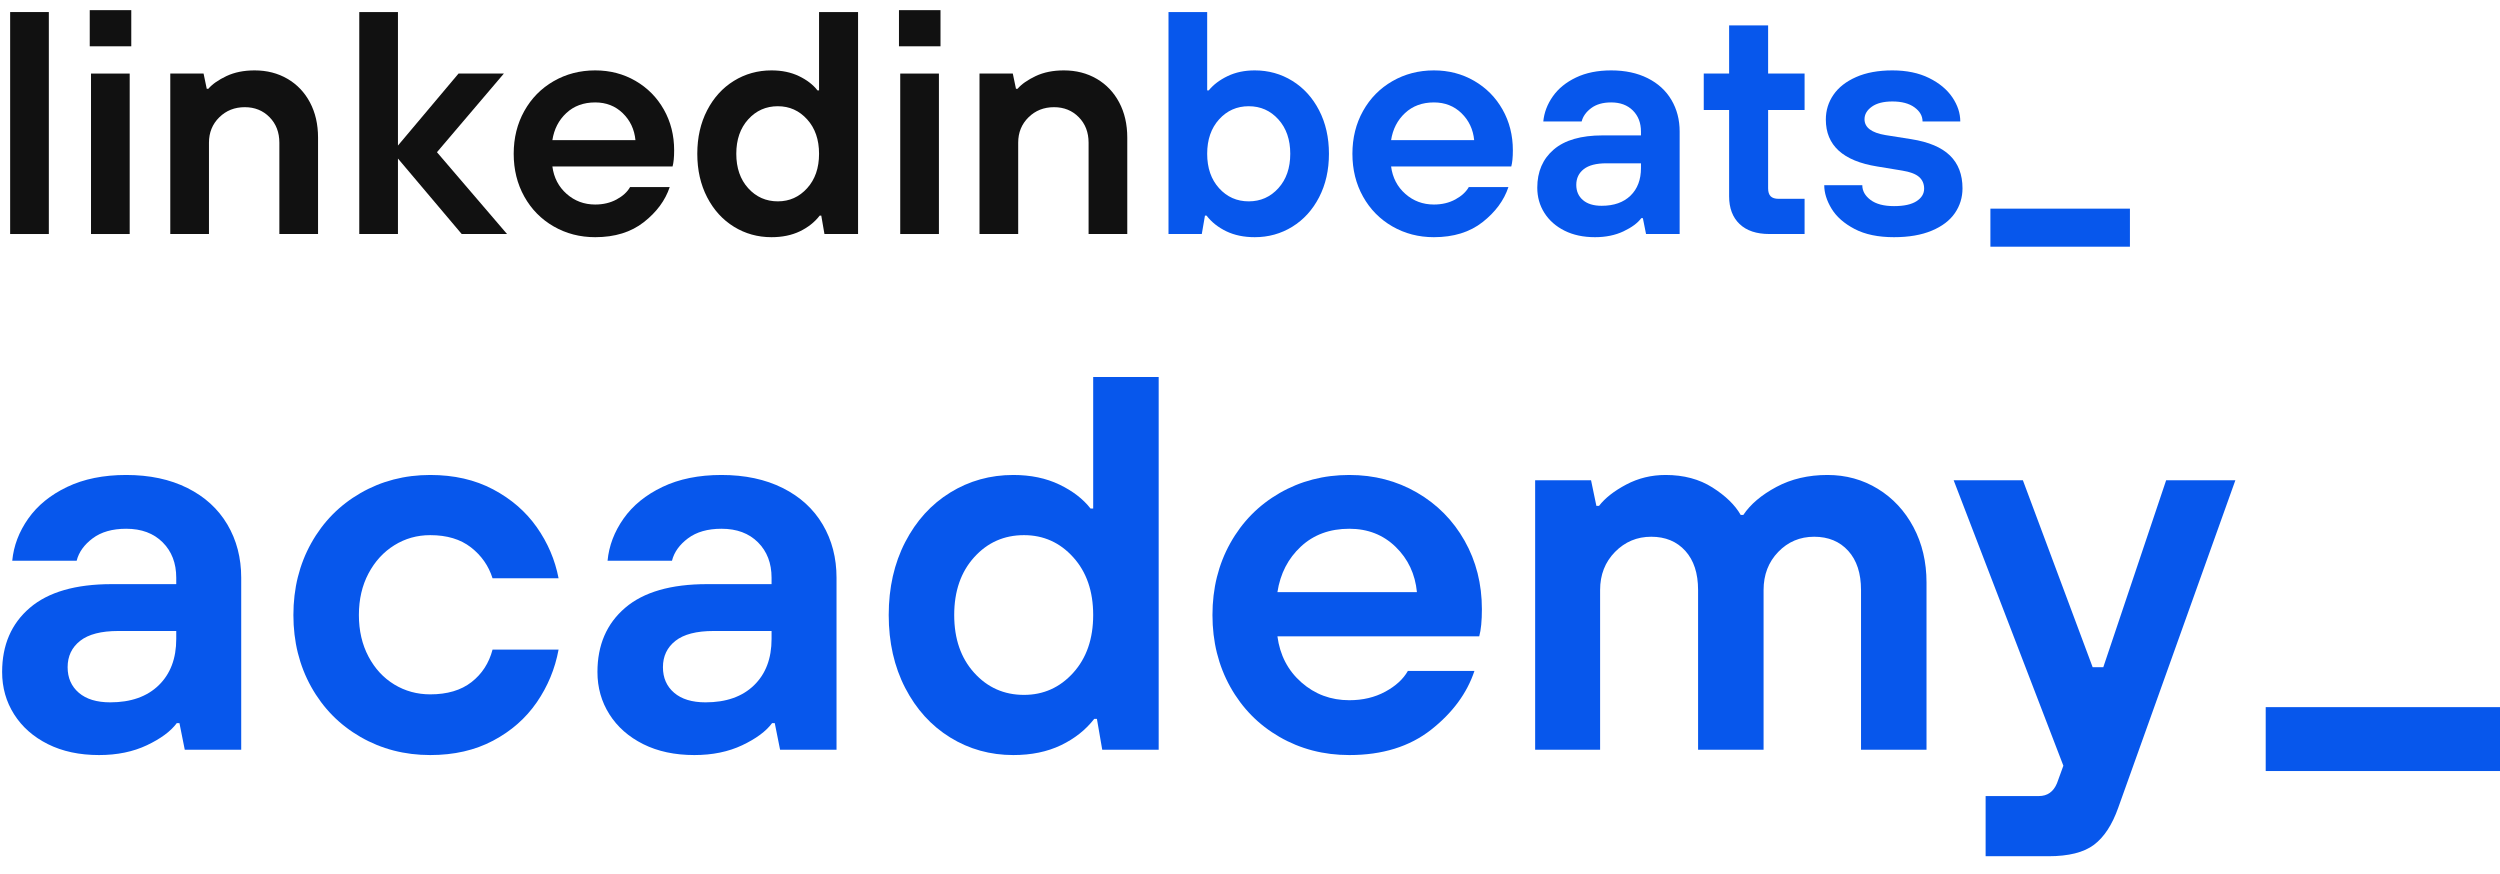
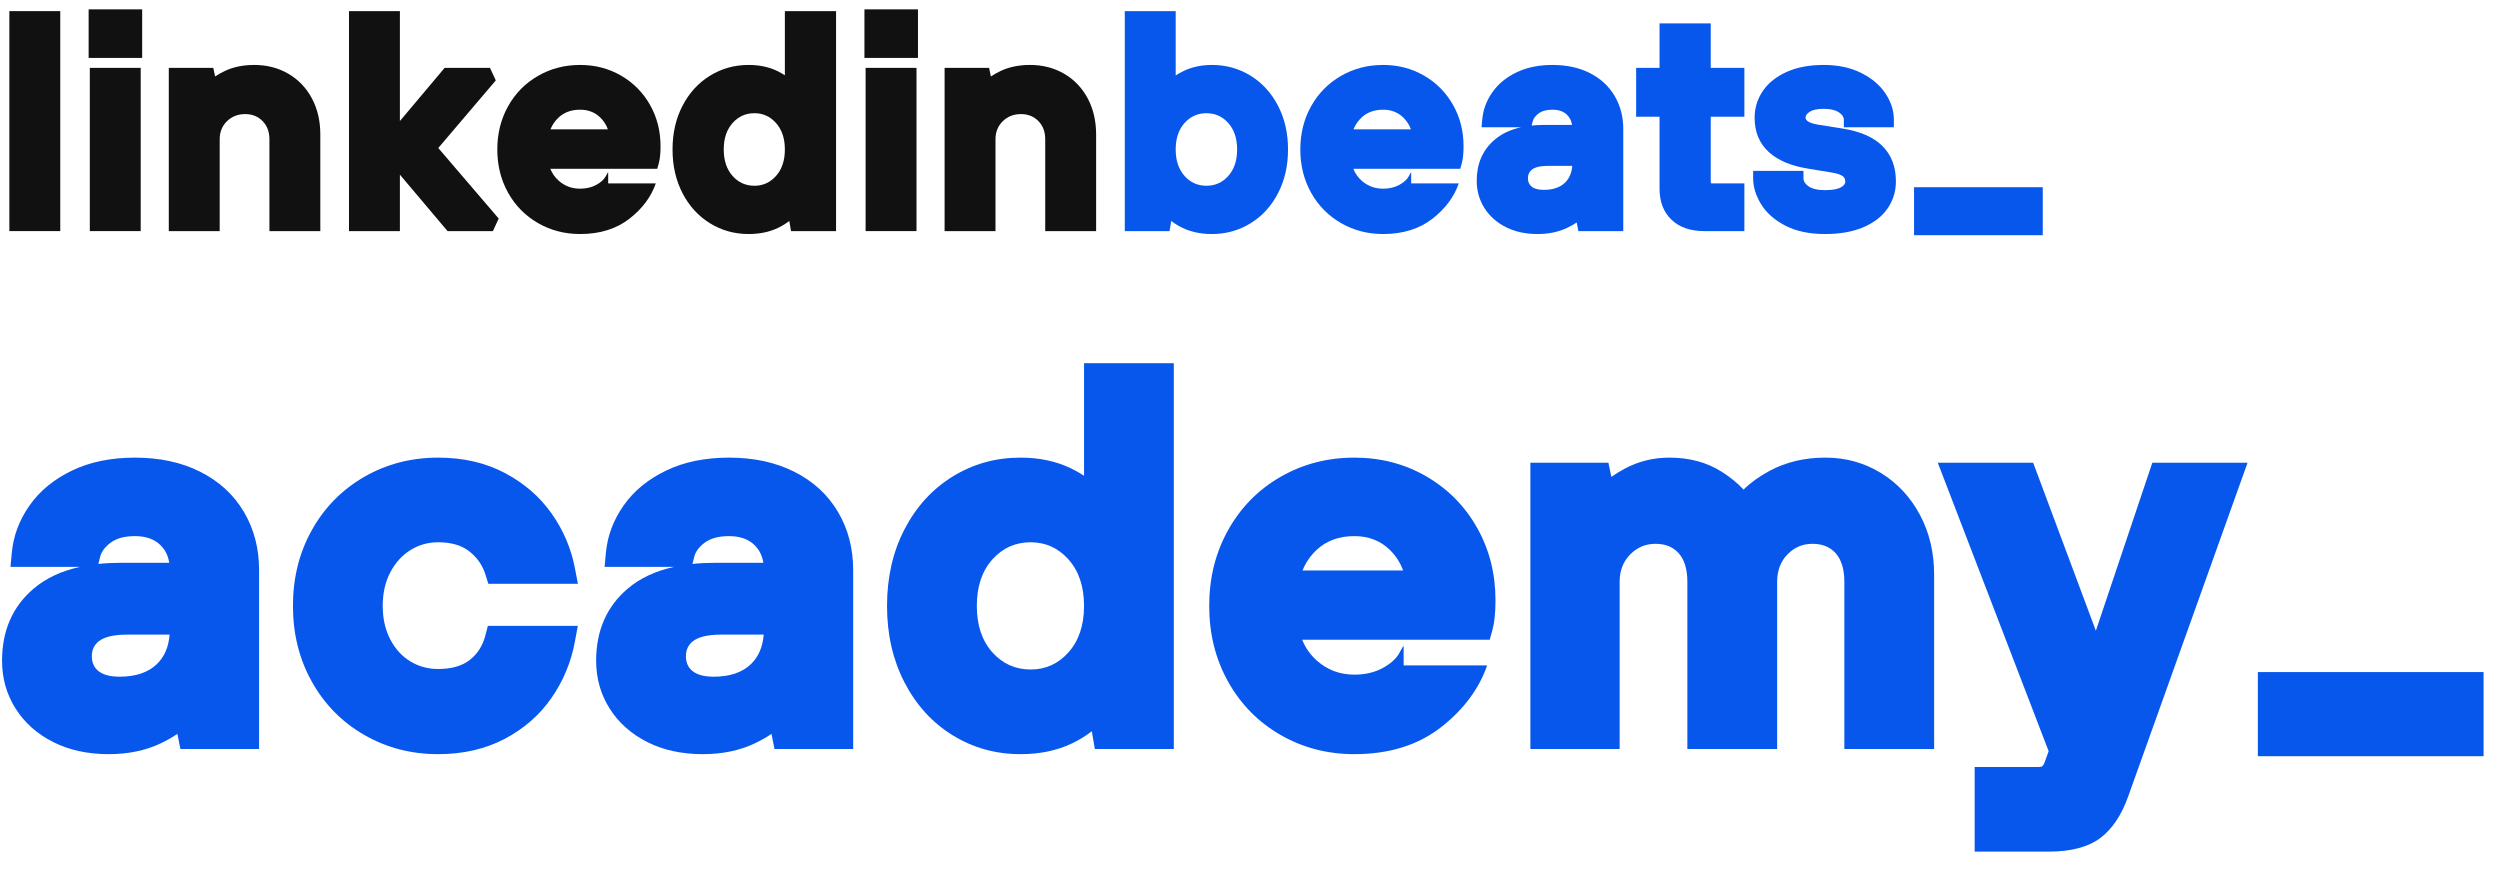
- <svg xmlns="http://www.w3.org/2000/svg" viewBox="0 0 4695.0 1640" width="4695.0" height="1640" role="img" aria-label="LinkedIn Beats academy">
-   <g transform="translate(0 0) scale(0.595504)">
-     <g transform="translate(-37 738) scale(1 -1)">
-       <path fill="#111111" transform="translate(0.000 0)" d="M191 0H69V700H191Z" />
-       <path fill="#111111" transform="translate(260.000 0)" d="M186 0H64V506H186ZM191 592H60V706H191Z" />
-       <path fill="#111111" transform="translate(510.000 0)" d="M64 0V506H169L179 458H184Q203 480 241.0 498.0Q279 516 330 516Q388 516 433.5 489.5Q479 463 504.5 415.0Q530 367 530 304V0H408V288Q408 337 377.0 368.5Q346 400 299 400Q251 400 218.5 368.0Q186 336 186 288V0Z" />
-       <path fill="#111111" transform="translate(1101.000 0)" d="M191 0H69V700H191V279L382 506H525L314 258L535 0H392L191 238Z" />
-       <path fill="#111111" transform="translate(1620.000 0)" d="M37 253Q37 328 70.5 388.0Q104 448 163.0 482.0Q222 516 294 516Q364 516 421.0 483.0Q478 450 510.5 392.5Q543 335 543 264Q543 231 538 213H159Q166 160 204.0 126.5Q242 93 294 93Q332 93 361.5 109.0Q391 125 404 148H529Q508 85 447.5 37.5Q387 -10 294 -10Q222 -10 163.0 24.0Q104 58 70.5 118.0Q37 178 37 253ZM421 296Q416 347 381.0 381.0Q346 415 294 415Q239 415 203.0 381.5Q167 348 159 296Z" />
-       <path fill="#111111" transform="translate(2199.000 0)" d="M37 253Q37 330 68.0 390.0Q99 450 152.5 483.0Q206 516 271 516Q320 516 357.5 498.0Q395 480 416 453H421V700H544V0H438L428 58H423Q399 27 360.5 8.5Q322 -10 271 -10Q206 -10 152.5 23.0Q99 56 68.0 116.0Q37 176 37 253ZM421 253Q421 320 383.5 361.5Q346 403 291 403Q235 403 197.5 361.5Q160 320 160 253Q160 186 197.5 144.5Q235 103 291 103Q346 103 383.5 144.5Q421 186 421 253Z" />
-       <path fill="#111111" transform="translate(2812.000 0)" d="M186 0H64V506H186ZM191 592H60V706H191Z" />
-       <path fill="#111111" transform="translate(3062.000 0)" d="M64 0V506H169L179 458H184Q203 480 241.0 498.0Q279 516 330 516Q388 516 433.5 489.5Q479 463 504.5 415.0Q530 367 530 304V0H408V288Q408 337 377.0 368.5Q346 400 299 400Q251 400 218.5 368.0Q186 336 186 288V0Z" />
-       <path fill="#0757ec" transform="translate(3653.000 0)" d="M189 58H184L174 0H69V700H191V453H196Q218 480 255.5 498.0Q293 516 341 516Q406 516 459.5 483.0Q513 450 544.0 390.0Q575 330 575 253Q575 176 544.0 116.0Q513 56 459.5 23.0Q406 -10 341 -10Q290 -10 251.5 8.5Q213 27 189 58ZM453 253Q453 320 415.5 361.5Q378 403 322 403Q266 403 228.5 361.5Q191 320 191 253Q191 186 228.5 144.5Q266 103 322 103Q378 103 415.5 144.5Q453 186 453 253Z" />
-       <path fill="#0757ec" transform="translate(4265.000 0)" d="M37 253Q37 328 70.5 388.0Q104 448 163.0 482.0Q222 516 294 516Q364 516 421.0 483.0Q478 450 510.5 392.5Q543 335 543 264Q543 231 538 213H159Q166 160 204.0 126.5Q242 93 294 93Q332 93 361.5 109.0Q391 125 404 148H529Q508 85 447.5 37.5Q387 -10 294 -10Q222 -10 163.0 24.0Q104 58 70.5 118.0Q37 178 37 253ZM421 296Q416 347 381.0 381.0Q346 415 294 415Q239 415 203.0 381.5Q167 348 159 296Z" />
-       <path fill="#0757ec" transform="translate(4844.000 0)" d="M41 146Q41 222 93.0 266.5Q145 311 247 311H368V323Q368 364 342.5 389.5Q317 415 274 415Q235 415 211.0 397.0Q187 379 181 355H60Q64 397 90.0 434.0Q116 471 163.0 493.5Q210 516 274 516Q340 516 389.0 491.5Q438 467 464.0 423.0Q490 379 490 323V0H384L374 50H369Q352 27 313.0 8.5Q274 -10 223 -10Q168 -10 127.0 10.5Q86 31 63.5 66.5Q41 102 41 146ZM368 208V223H259Q211 223 187.5 204.5Q164 186 164 155Q164 125 185.0 107.0Q206 89 244 89Q302 89 335.0 121.0Q368 153 368 208Z" />
-       <path fill="#0757ec" transform="translate(5385.000 0)" d="M232 0Q171 0 138.0 31.5Q105 63 105 119V391H25V506H105V658H228V506H343V391H228V144Q228 127 236.0 119.0Q244 111 261 111H343V0Z" />
-       <path fill="#0757ec" transform="translate(5763.000 0)" d="M27 154H147Q147 127 173.0 107.5Q199 88 247 88Q294 88 318.0 103.5Q342 119 342 143Q342 166 326.0 180.0Q310 194 273 200L194 213Q32 239 32 361Q32 404 56.0 439.0Q80 474 127.5 495.0Q175 516 242 516Q309 516 357.5 492.0Q406 468 431.0 431.0Q456 394 456 355H337Q337 381 311.5 399.5Q286 418 242 418Q200 418 177.0 401.5Q154 385 154 362Q154 323 220 312L302 299Q384 286 423.5 247.5Q463 209 463 144Q463 101 439.0 66.0Q415 31 366.0 10.5Q317 -10 247 -10Q172 -10 122.5 16.0Q73 42 50.0 80.0Q27 118 27 154Z" />
+ <svg xmlns="http://www.w3.org/2000/svg" viewBox="0 0 4873.0 1692" width="4873.0" height="1692" role="img" aria-label="LinkedIn Beats academy">
+   <g transform="translate(0 0) scale(0.570207)">
+     <g transform="translate(-11 764) scale(1 -1)">
+       <path fill="#111111" transform="translate(0.000 0)" d="M43.0 -26.0H217.0V726.0H43.0Z" />
+       <path fill="#111111" transform="translate(280.000 0)" d="M212.0 -26.0V532.0H38.0V-26.0ZM217.0 566.0V732.0H34.0V566.0Z" />
+       <path fill="#111111" transform="translate(550.000 0)" d="M38.0 -26.0H212.0V288.0Q212.0 325.112 236.742 349.473Q261.652 374.0 299.0 374.0Q335.108 374.0 358.469 350.263Q382.0 326.352 382.0 288.0V-26.0H556.0V304.0Q556.0 373.478 527.461 427.198Q498.486 481.739 446.585 511.967Q395.02 542.0 330.0 542.0Q273.153 542.0 229.87 521.497Q211.125 512.618 196.259 502.634L190.142 532.0H38.0Z" />
+       <path fill="#111111" transform="translate(1161.000 0)" d="M217.0 -26.0V166.918L379.926 -26L535.0 -26.0L554.746 16.914L348.186 258.057L544.803 489.152L525.0 532.0H369.897L217.0 350.284V726.0H43.0V-26.0Z" />
+       <path fill="#111111" transform="translate(1700.000 0)" d="M11.0 253.0Q11.0 171.233 47.799 105.325Q84.798 39.057 150.018 1.473Q215.045 -36.0 294.0 -36.0Q395.987 -36 463.556 17.05Q528.879 68.336 552.721 137.0H390.0V174.0H388.83L381.365 160.793Q372.04 144.295 349.104 131.855Q325.403 119.0 294.0 119.0Q251.824 119.0 221.194 146.003Q201.676 163.209 192.255 187.0H557.762L563.051 206.041Q569.0 227.456 569.0 264.0Q569.0 341.839 533.135 405.293Q497.152 468.955 434.027 505.501Q370.983 542.0 294.0 542.0Q215.045 542.0 150.018 504.527Q84.798 466.943 47.799 400.675Q11.0 334.767 11.0 253.0ZM388.902 322.0H192.812Q202.289 345.323 220.712 362.466Q249.226 389.0 294.0 389.0Q335.451 389.0 362.884 362.351Q380.728 345.016 388.902 322.0Z" />
+       <path fill="#111111" transform="translate(2299.000 0)" d="M11.0 253.0Q11.0 169.68 44.901 104.065Q79.212 37.658 138.85 0.871Q198.626 -36.0 271.0 -36.0Q327.923 -36.0 371.761 -14.935Q392.802 -4.824 410.127 8.641L416.099 -26.0H570.0V726.0H395.0V506.695Q382.857 514.669 368.751 521.44Q325.917 542.0 271.0 542.0Q198.626 542.0 138.85 505.129Q79.212 468.342 44.901 401.935Q11.0 336.32 11.0 253.0ZM395.0 253.0Q395.0 196.007 364.209 161.932Q334.452 129.0 291.0 129.0Q246.548 129.0 216.791 161.932Q186.0 196.007 186.0 253Q186.0 309.993 216.791 344.068Q246.548 377.0 291.0 377.0Q334.452 377.0 364.209 344.068Q395.0 309.993 395.0 253.0Z" />
+       <path fill="#111111" transform="translate(2932.000 0)" d="M212.0 -26.0V532.0H38.0V-26.0ZM217.0 566.0V732.0H34.0V566.0Z" />
+       <path fill="#111111" transform="translate(3202.000 0)" d="M38.0 -26.0H212.0V288.0Q212.0 325.112 236.742 349.473Q261.652 374.0 299.0 374.0Q335.108 374.0 358.469 350.263Q382.0 326.352 382.0 288.0V-26.0H556.0V304.0Q556.0 373.478 527.461 427.198Q498.486 481.739 446.585 511.967Q395.02 542.0 330.0 542.0Q273.153 542.0 229.87 521.497Q211.125 512.618 196.259 502.634L190.142 532.0H38.0Z" />
+       <path fill="#0757ec" transform="translate(3813.000 0)" d="M201.873 8.641Q219.198 -4.824 240.239 -14.935Q284.077 -36.0 341.0 -36.0Q413.374 -36.0 473.15 0.871Q532.788 37.658 567.099 104.065Q601.0 169.68 601.0 253.0Q601.0 336.32 567.099 401.935Q532.788 468.342 473.15 505.129Q413.374 542.0 341.0 542.0Q287.083 542.0 244.249 521.44Q229.625 514.42 217.0 506.114V726.0H43.0V-26.0H195.901L201.873 8.641ZM427.0 253.0Q427.0 196.007 396.209 161.932Q366.452 129.0 322.0 129.0Q277.548 129.0 247.791 161.932Q217.0 196.007 217.0 253Q217.0 309.993 247.791 344.068Q277.548 377.0 322.0 377.0Q366.452 377.0 396.209 344.068Q427.0 309.993 427.0 253.0Z" />
+       <path fill="#0757ec" transform="translate(4445.000 0)" d="M11.0 253.0Q11.0 171.233 47.799 105.325Q84.798 39.057 150.018 1.473Q215.045 -36.0 294.0 -36.0Q395.987 -36 463.556 17.05Q528.879 68.336 552.721 137.0H390.0V174.0H388.83L381.365 160.793Q372.04 144.295 349.104 131.855Q325.403 119.0 294.0 119.0Q251.824 119.0 221.194 146.003Q201.676 163.209 192.255 187.0H557.762L563.051 206.041Q569.0 227.456 569.0 264.0Q569.0 341.839 533.135 405.293Q497.152 468.955 434.027 505.501Q370.983 542.0 294.0 542.0Q215.045 542.0 150.018 504.527Q84.798 466.943 47.799 400.675Q11.0 334.767 11.0 253.0ZM388.902 322.0H192.812Q202.289 345.323 220.712 362.466Q249.226 389.0 294.0 389.0Q335.451 389.0 362.884 362.351Q380.728 345.016 388.902 322.0Z" />
+       <path fill="#0757ec" transform="translate(5044.000 0)" d="M15.0 146.0Q15.0 94.455 41.539 52.581Q67.908 10.977 115.372 -12.755Q161.862 -36.0 223.0 -36.0Q279.854 -36.0 324.143 -14.991Q342.459 -6.303 356.777 3.542L362.685 -26.0H516.0V323.0Q516.0 386.108 486.384 436.227Q456.484 486.827 400.628 514.755Q346.138 542.0 274.0 542.0Q204.097 542.0 151.773 516.951Q98.638 491.514 68.727 448.949Q38.77 406.317 34.117 357.465L31.406 329.0H166.62Q111.849 316.851 76.095 286.254Q15.0 233.971 15.0 146.0ZM341.584 197.0Q338.769 160.872 316.9 139.665Q291.464 115.0 244.0 115.0Q215.618 115.0 201.921 126.741Q190.0 136.958 190.0 155.0Q190.0 173.378 203.583 184.071Q220.006 197.0 259.0 197.0H341.584ZM340.938 337.0H247.0Q223.738 337.0 202.749 334.796L206.224 348.694Q209.985 363.739 226.6 376.2Q243.667 389.0 274.0 389.0Q306.23 389.0 324.115 371.115Q337.642 357.589 340.938 337.0Z" />
+       <path fill="#0757ec" transform="translate(5605.000 0)" d="M232.0 -26.0H369.0V137.0H261.0Q256.966 137.0 254.629 137.629Q254.0 139.966 254.0 144.0V365.0H369.0V532.0H254.0V684.0H79.0V532.0H-1.0V365.0H79.0V119.0Q79.0 51.875 120.048 12.693Q160.583 -26.0 232.0 -26.0Z" />
+       <path fill="#0757ec" transform="translate(6003.000 0)" d="M1.0 180.0V154.0Q1.0 110.744 27.757 66.537Q54.504 22.347 110.41 -7.018Q165.587 -36.0 247.0 -36.0Q322.22 -36.0 376.035 -13.485Q432.107 9.973 460.443 51.296Q489.0 92.942 489.0 144.0Q489.0 219.965 441.648 266.119Q396.231 310.386 306.071 324.679L224.274 337.646Q180.0 345.025 180.0 362.0Q180.0 371.654 192.156 380.374Q208.362 392.0 242.0 392.0Q277.562 392.0 296.232 378.455Q311.0 367.741 311.0 355.0V329.0H482.0V355.0Q482.0 401.96 452.543 445.556Q423.694 488.254 369.031 515.303Q315.081 542.0 242.0 542.0Q169.509 542.0 116.987 518.78Q62.733 494.794 34.557 453.704Q6.0 412.058 6.0 361.0Q6 288.536 54.963 243.805Q101.203 201.561 189.778 187.345L268.838 174.335Q298.485 169.528 308.879 160.433Q316.0 154.202 316.0 143.0Q316.0 133.159 303.894 125.341Q286.334 114.0 247.0 114.0Q207.667 114.0 188.6 128.3Q173.0 140 173.0 154.0V180.0H1.0Z" />
    </g>
-     <rect data-afterbeat="true" x="6277.000" y="658" width="440" height="120" fill="#0757ec" />
+     <rect data-afterbeat="true" x="6543.000" y="640" width="440" height="164" fill="#0757ec" />
  </g>
  <g transform="translate(0 670) scale(1)">
-     <g transform="translate(-37 738) scale(1 -1)">
-       <path fill="#0757ec" transform="translate(0.000 0)" d="M41 146Q41 222 93.0 266.5Q145 311 247 311H368V323Q368 364 342.5 389.5Q317 415 274 415Q235 415 211.0 397.0Q187 379 181 355H60Q64 397 90.0 434.0Q116 471 163.0 493.5Q210 516 274 516Q340 516 389.0 491.5Q438 467 464.0 423.0Q490 379 490 323V0H384L374 50H369Q352 27 313.0 8.5Q274 -10 223 -10Q168 -10 127.0 10.5Q86 31 63.5 66.5Q41 102 41 146ZM368 208V223H259Q211 223 187.5 204.5Q164 186 164 155Q164 125 185.0 107.0Q206 89 244 89Q302 89 335.0 121.0Q368 153 368 208Z" />
-       <path fill="#0757ec" transform="translate(551.000 0)" d="M37 253Q37 328 70.5 388.0Q104 448 163.0 482.0Q222 516 294 516Q361 516 412.0 489.0Q463 462 494.0 418.0Q525 374 535 322H411Q400 357 370.5 380.0Q341 403 294 403Q257 403 226.5 384.0Q196 365 178.0 331.0Q160 297 160 253Q160 209 178.0 175.0Q196 141 226.5 122.5Q257 104 294 104Q342 104 371.5 127.0Q401 150 411 188H535Q525 134 494.0 89.0Q463 44 412.0 17.0Q361 -10 294 -10Q222 -10 163.0 24.0Q104 58 70.5 118.0Q37 178 37 253Z" />
-       <path fill="#0757ec" transform="translate(1118.000 0)" d="M41 146Q41 222 93.0 266.5Q145 311 247 311H368V323Q368 364 342.5 389.5Q317 415 274 415Q235 415 211.0 397.0Q187 379 181 355H60Q64 397 90.0 434.0Q116 471 163.0 493.5Q210 516 274 516Q340 516 389.0 491.5Q438 467 464.0 423.0Q490 379 490 323V0H384L374 50H369Q352 27 313.0 8.5Q274 -10 223 -10Q168 -10 127.0 10.5Q86 31 63.5 66.5Q41 102 41 146ZM368 208V223H259Q211 223 187.5 204.5Q164 186 164 155Q164 125 185.0 107.0Q206 89 244 89Q302 89 335.0 121.0Q368 153 368 208Z" />
-       <path fill="#0757ec" transform="translate(1669.000 0)" d="M37 253Q37 330 68.0 390.0Q99 450 152.5 483.0Q206 516 271 516Q320 516 357.5 498.0Q395 480 416 453H421V700H544V0H438L428 58H423Q399 27 360.5 8.5Q322 -10 271 -10Q206 -10 152.5 23.0Q99 56 68.0 116.0Q37 176 37 253ZM421 253Q421 320 383.5 361.5Q346 403 291 403Q235 403 197.5 361.5Q160 320 160 253Q160 186 197.5 144.5Q235 103 291 103Q346 103 383.5 144.5Q421 186 421 253Z" />
-       <path fill="#0757ec" transform="translate(2277.000 0)" d="M37 253Q37 328 70.5 388.0Q104 448 163.0 482.0Q222 516 294 516Q364 516 421.0 483.0Q478 450 510.5 392.5Q543 335 543 264Q543 231 538 213H159Q166 160 204.0 126.5Q242 93 294 93Q332 93 361.5 109.0Q391 125 404 148H529Q508 85 447.5 37.5Q387 -10 294 -10Q222 -10 163.0 24.0Q104 58 70.5 118.0Q37 178 37 253ZM421 296Q416 347 381.0 381.0Q346 415 294 415Q239 415 203.0 381.5Q167 348 159 296Z" />
-       <path fill="#0757ec" transform="translate(2856.000 0)" d="M64 0V506H169L179 458H184Q201 480 235.0 498.0Q269 516 309 516Q360 516 397.0 492.5Q434 469 450 441H455Q475 471 517.0 493.5Q559 516 613 516Q665 516 707.5 490.0Q750 464 774.5 418.0Q799 372 799 314V0H676V300Q676 347 652.0 373.5Q628 400 588 400Q548 400 520.5 371.5Q493 343 493 300V0H370V300Q370 347 346.0 373.5Q322 400 282 400Q242 400 214.0 371.5Q186 343 186 300V0Z" />
-       <path fill="#0757ec" transform="translate(3705.000 0)" d="M400 506H530L310 -109Q293 -157 264.5 -178.5Q236 -200 179 -200H61V-87H161Q185 -87 195 -63L207 -30L1 506H131L262 155H282Z" />
+     <g transform="translate(-11 764) scale(1 -1)">
+       <path fill="#0757ec" transform="translate(0.000 0)" d="M15.0 146.0Q15.0 94.455 41.539 52.581Q67.908 10.977 115.372 -12.755Q161.862 -36.0 223.0 -36.0Q279.854 -36.0 324.143 -14.991Q342.459 -6.303 356.777 3.542L362.685 -26.0H516.0V323.0Q516.0 386.108 486.384 436.227Q456.484 486.827 400.628 514.755Q346.138 542.0 274.0 542.0Q204.097 542.0 151.773 516.951Q98.638 491.514 68.727 448.949Q38.77 406.317 34.117 357.465L31.406 329.0H166.62Q111.849 316.851 76.095 286.254Q15.0 233.971 15.0 146.0ZM341.584 197.0Q338.769 160.872 316.9 139.665Q291.464 115.0 244.0 115.0Q215.618 115.0 201.921 126.741Q190.0 136.958 190.0 155.0Q190.0 173.378 203.583 184.071Q220.006 197.0 259.0 197.0H341.584ZM340.938 337.0H247.0Q223.738 337.0 202.749 334.796L206.224 348.694Q209.985 363.739 226.6 376.2Q243.667 389.0 274.0 389.0Q306.23 389.0 324.115 371.115Q337.642 357.589 340.938 337.0Z" />
+       <path fill="#0757ec" transform="translate(571.000 0)" d="M11.0 253.0Q11.0 171.233 47.799 105.325Q84.798 39.057 150.018 1.473Q215.045 -36.0 294.0 -36.0Q367.458 -36.0 424.165 -5.978Q480.796 24.003 515.411 74.25Q549.556 123.815 560.565 183.266L566.257 214.0H390.957L385.856 194.617Q378.09 165.107 355.513 147.504Q333.062 130.0 294.0 130.0Q264.269 130.0 239.984 144.73Q215.62 159.508 200.978 187.165Q186.0 215.458 186.0 253Q186.0 290.542 200.978 318.835Q215.698 346.639 240.247 361.932Q264.436 377.0 294.0 377.0Q332.062 377.0 354.513 359.496Q377.625 341.476 386.196 314.204L391.918 296.0H566.476L560.532 326.91Q549.476 384.402 515.255 432.975Q480.668 482.065 424.165 511.978Q367.458 542.0 294.0 542.0Q215.045 542.0 150.018 504.527Q84.798 466.943 47.799 400.675Q11.0 334.767 11.0 253.0Z" />
+       <path fill="#0757ec" transform="translate(1158.000 0)" d="M15.0 146.0Q15.0 94.455 41.539 52.581Q67.908 10.977 115.372 -12.755Q161.862 -36.0 223.0 -36.0Q279.854 -36.0 324.143 -14.991Q342.459 -6.303 356.777 3.542L362.685 -26.0H516.0V323.0Q516.0 386.108 486.384 436.227Q456.484 486.827 400.628 514.755Q346.138 542.0 274.0 542.0Q204.097 542.0 151.773 516.951Q98.638 491.514 68.727 448.949Q38.77 406.317 34.117 357.465L31.406 329.0H166.62Q111.849 316.851 76.095 286.254Q15.0 233.971 15.0 146.0ZM341.584 197.0Q338.769 160.872 316.9 139.665Q291.464 115.0 244.0 115.0Q215.618 115.0 201.921 126.741Q190.0 136.958 190.0 155.0Q190.0 173.378 203.583 184.071Q220.006 197.0 259.0 197.0H341.584ZM340.938 337.0H247.0Q223.738 337.0 202.749 334.796L206.224 348.694Q209.985 363.739 226.6 376.2Q243.667 389.0 274.0 389.0Q306.23 389.0 324.115 371.115Q337.642 357.589 340.938 337.0Z" />
+       <path fill="#0757ec" transform="translate(1729.000 0)" d="M11.0 253.0Q11.0 169.68 44.901 104.065Q79.212 37.658 138.85 0.871Q198.626 -36.0 271.0 -36.0Q327.923 -36.0 371.761 -14.935Q392.802 -4.824 410.127 8.641L416.099 -26.0H570.0V726.0H395.0V506.695Q382.857 514.669 368.751 521.44Q325.917 542.0 271.0 542.0Q198.626 542.0 138.85 505.129Q79.212 468.342 44.901 401.935Q11.0 336.32 11.0 253.0ZM395.0 253.0Q395.0 196.007 364.209 161.932Q334.452 129.0 291.0 129.0Q246.548 129.0 216.791 161.932Q186.0 196.007 186.0 253Q186.0 309.993 216.791 344.068Q246.548 377.0 291.0 377.0Q334.452 377.0 364.209 344.068Q395.0 309.993 395.0 253.0Z" />
+       <path fill="#0757ec" transform="translate(2357.000 0)" d="M11.0 253.0Q11.0 171.233 47.799 105.325Q84.798 39.057 150.018 1.473Q215.045 -36.0 294.0 -36.0Q395.987 -36 463.556 17.05Q528.879 68.336 552.721 137.0H390.0V174.0H388.83L381.365 160.793Q372.04 144.295 349.104 131.855Q325.403 119.0 294.0 119.0Q251.824 119.0 221.194 146.003Q201.676 163.209 192.255 187.0H557.762L563.051 206.041Q569.0 227.456 569.0 264.0Q569.0 341.839 533.135 405.293Q497.152 468.955 434.027 505.501Q370.983 542.0 294.0 542.0Q215.045 542.0 150.018 504.527Q84.798 466.943 47.799 400.675Q11.0 334.767 11.0 253.0ZM388.902 322.0H192.812Q202.289 345.323 220.712 362.466Q249.226 389.0 294.0 389.0Q335.451 389.0 362.884 362.351Q380.728 345.016 388.902 322.0Z" />
+       <path fill="#0757ec" transform="translate(2956.000 0)" d="M38.0 -26.0H212.0V300.0Q212.0 332.365 232.547 353.279Q252.905 374.0 282.0 374.0Q310.469 374.0 326.729 356.047Q344.0 336.976 344.0 300.0V-26.0H519.0V300.0Q519.0 332.501 539.21 353.446Q559.042 374.0 588.0 374.0Q616.469 374.0 632.729 356.047Q650.0 336.976 650.0 300.0V-26.0H825.0V314.0Q825.0 378.492 797.448 430.222Q769.616 482.479 721.068 512.179Q672.322 542.0 613.0 542.0Q552.474 542.0 504.722 516.418Q474.191 500.062 453.528 479.681Q436.424 498.261 410.94 514.447Q367.559 542.0 309.0 542.0Q262.542 542.0 222.835 520.979Q208.019 513.135 195.881 504.45L190.142 532.0H38.0Z" />
+       <path fill="#0757ec" transform="translate(3825.000 0)" d="M381.311 532.0 271.243 204.594 149.048 532.0H-36.847L179.243 -30.252L170.796 -53.48Q168.769 -58.162 166.506 -59.759Q164.748 -61.0 161.0 -61.0H35.0V-226.0H179.0Q244.707 -226.0 280.158 -199.256Q314.899 -173.049 334.481 -117.757L566.914 532.0Z" />
    </g>
-     <rect data-afterbeat="true" x="4255.000" y="658" width="440" height="120" fill="#0757ec" />
+     <rect data-afterbeat="true" x="4401.000" y="640" width="440" height="164" fill="#0757ec" />
  </g>
</svg>
